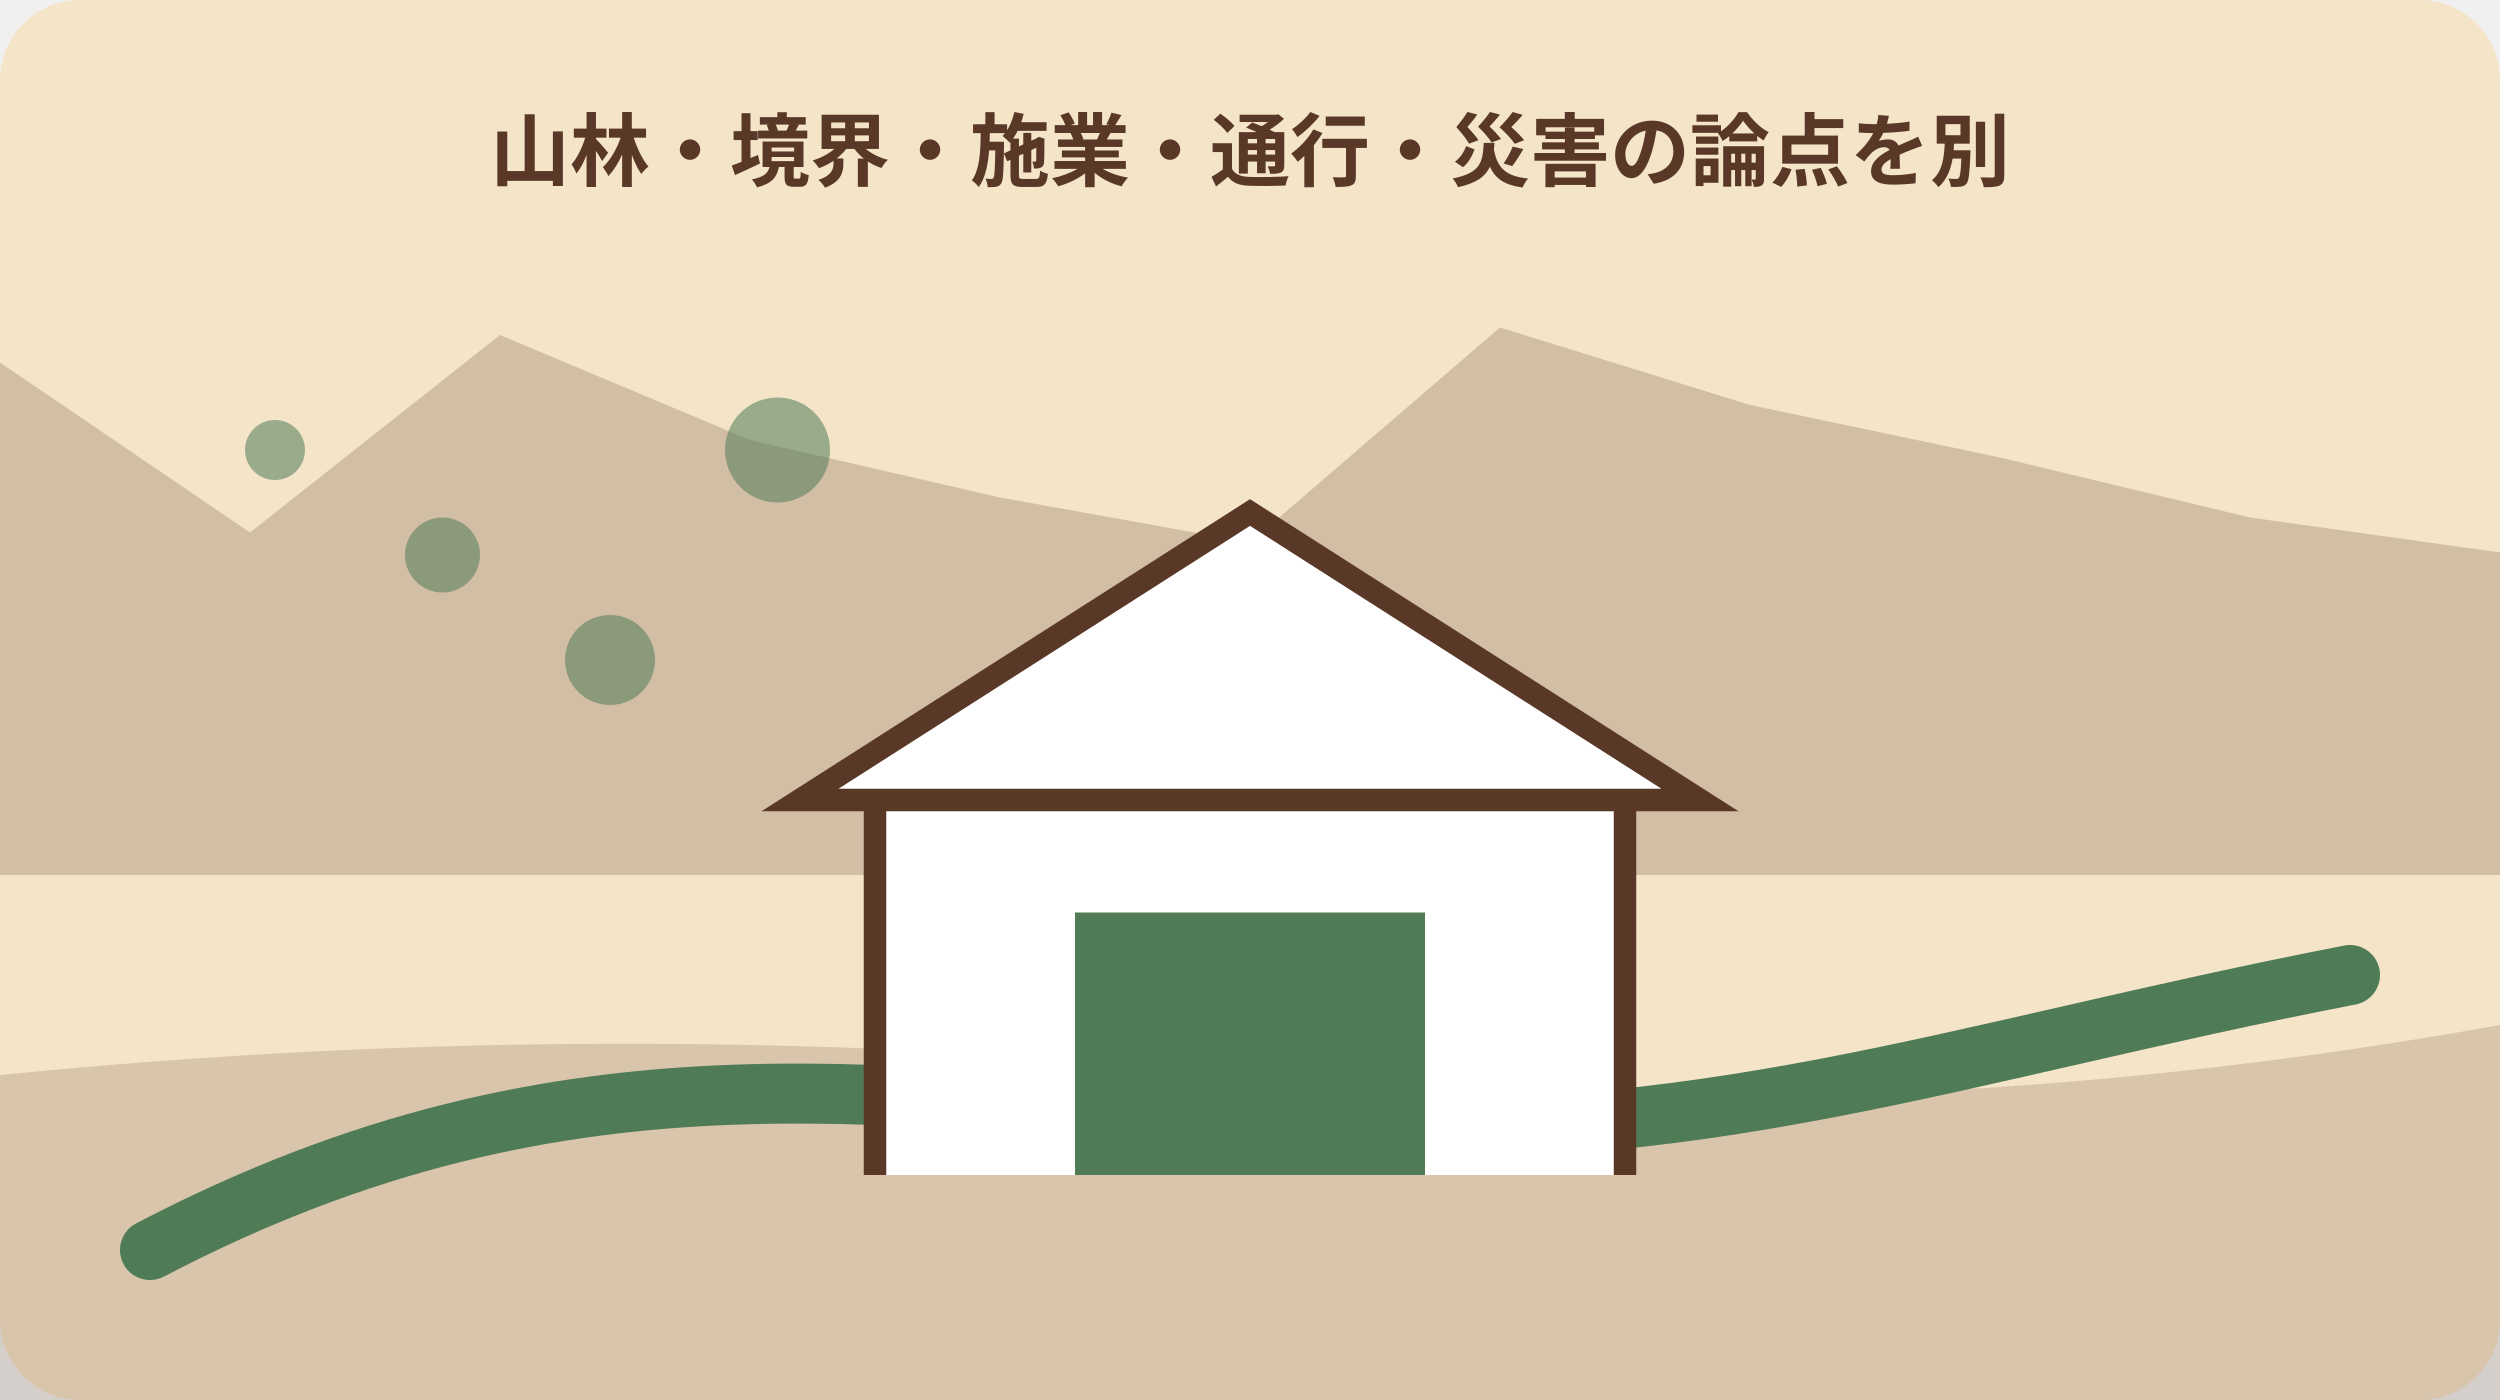
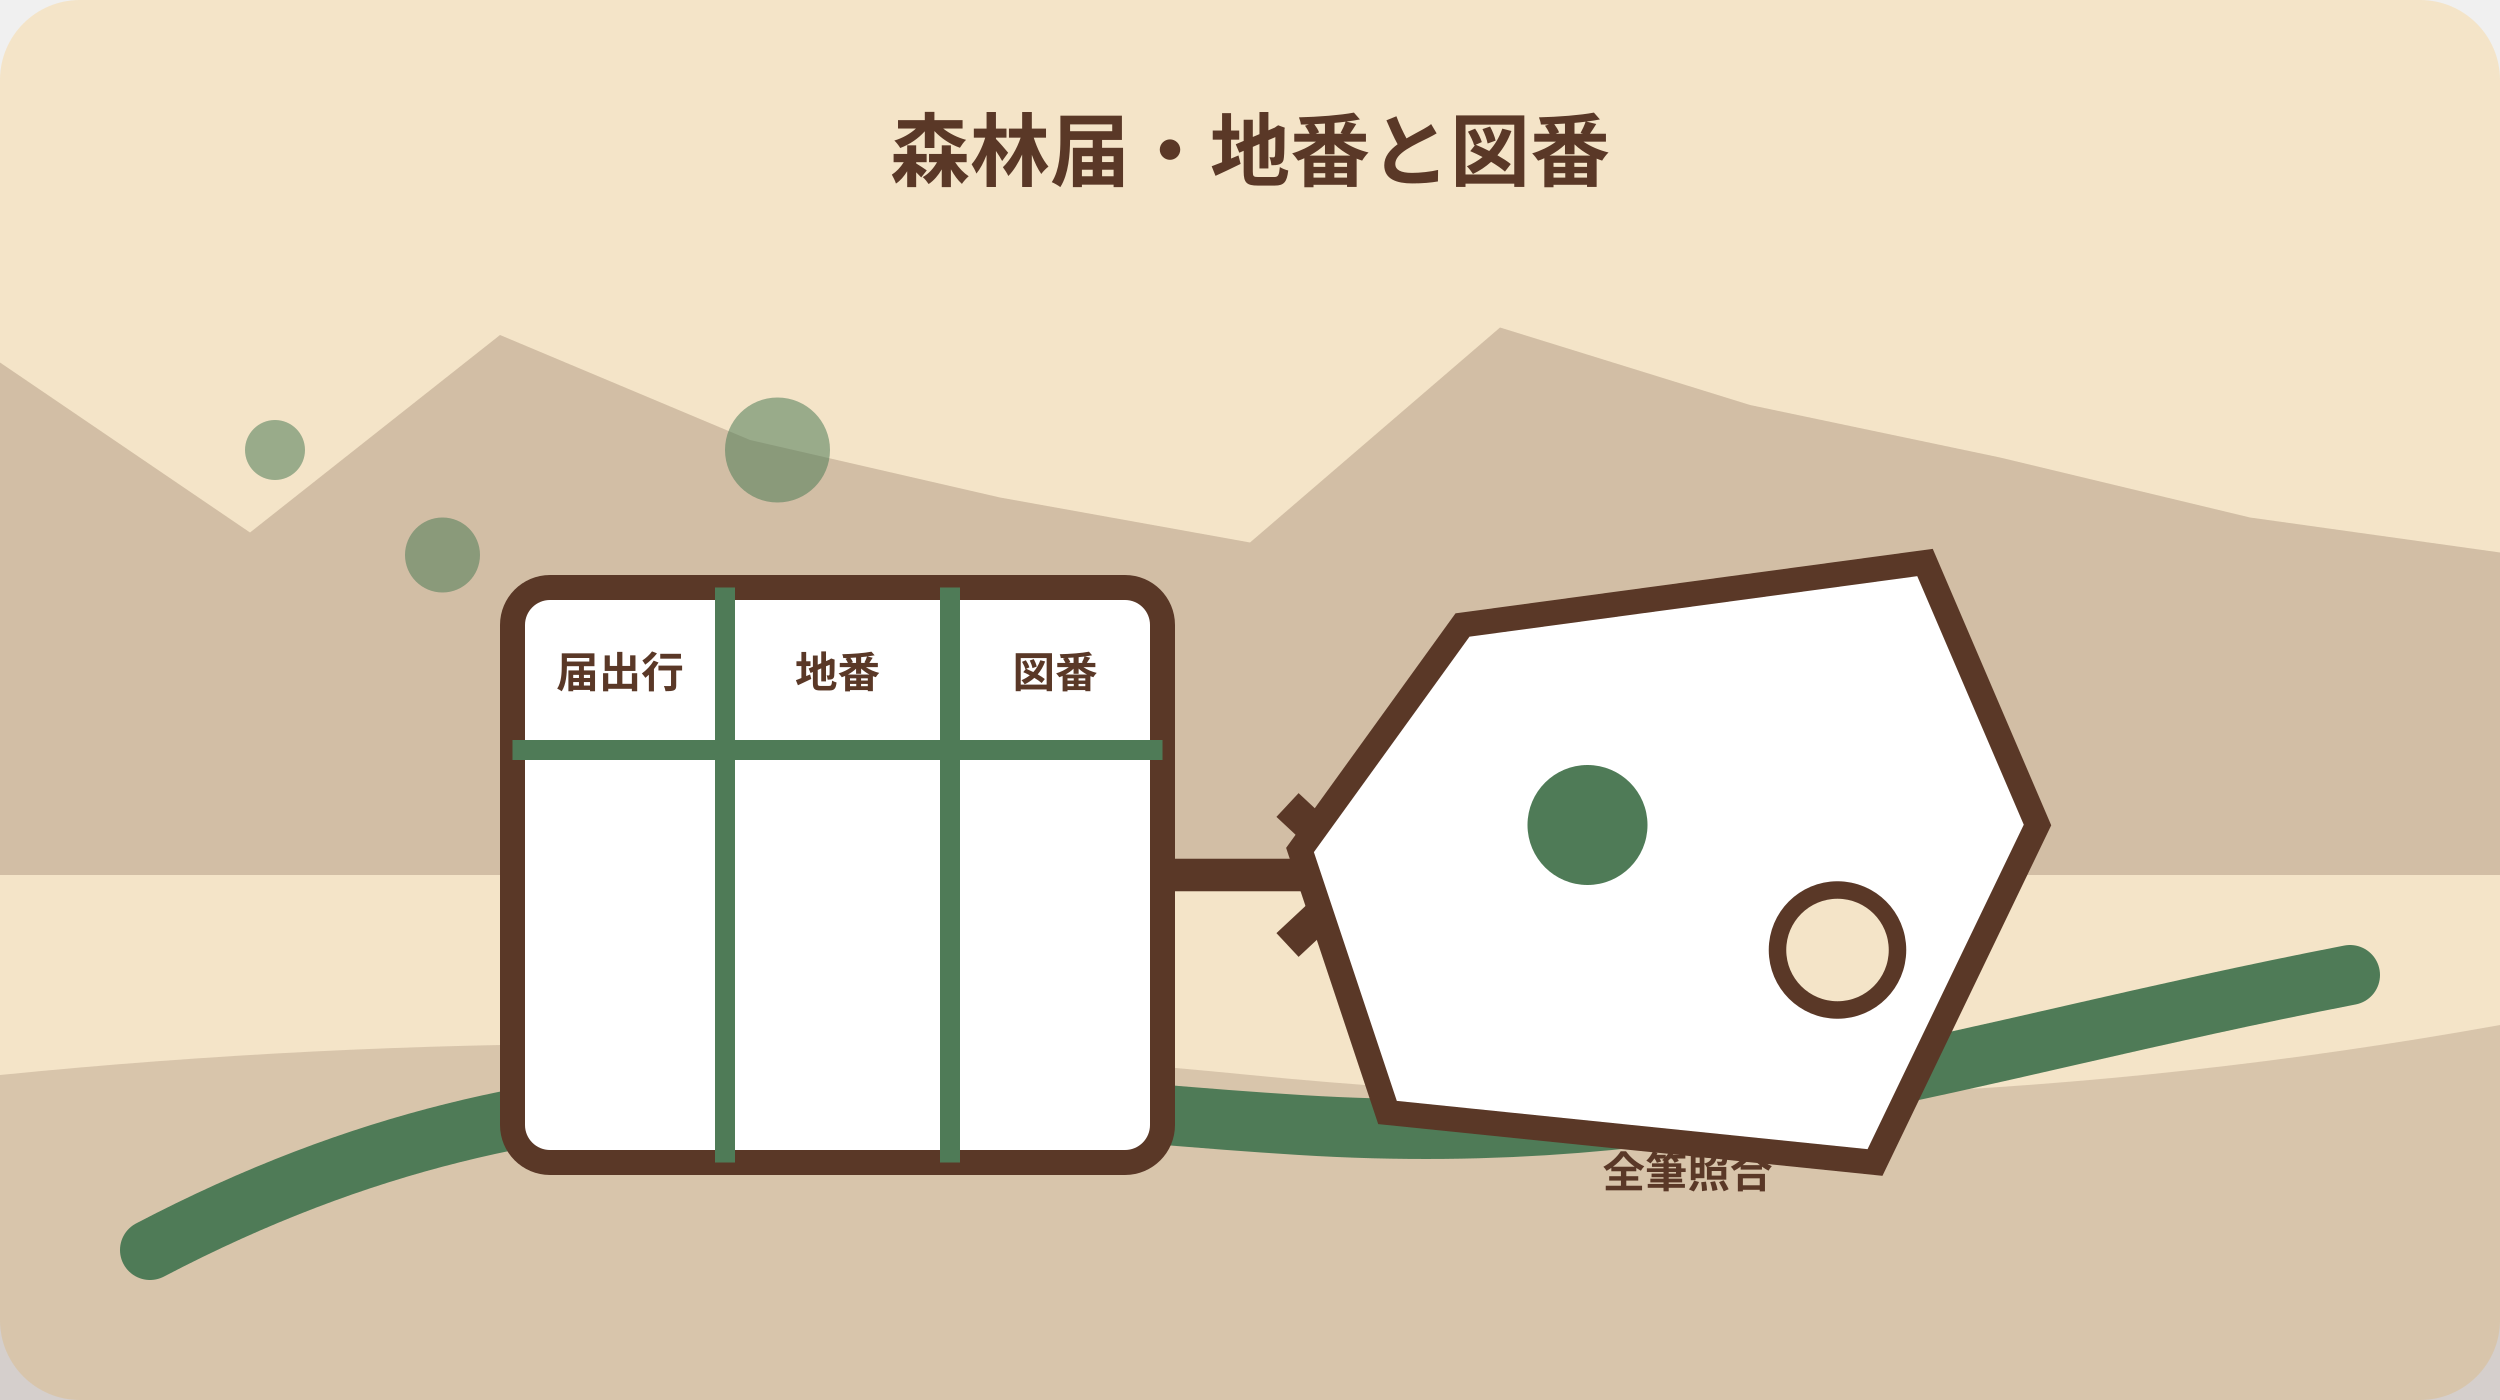
<svg xmlns="http://www.w3.org/2000/svg" width="1000" height="560" viewBox="0 0 1000 560" role="img" aria-labelledby="title desc" data-illustration="mori-editorial" data-topic-id="176" data-scene-index="3">
  <rect width="1000" height="560" rx="32" fill="#f4e4c8" />
  <polygon points="0,145 100,213 200,134 300,176 400,199 500,217 600,131 700,162 800,183 900,207 1000,221 1000,350 0,350" fill="#5a3827" opacity=".22" />
  <path d="M0 430 Q250 405 500 430 T1000 410 V560 H0Z" fill="#5a3827" opacity=".18" />
  <path d="M60 500 C230 411 360 440 520 450 S780 421 940 390" fill="none" stroke="#4f7b57" stroke-width="24" stroke-linecap="round" />
  <circle cx="110" cy="180" r="12" fill="#4f7b57" opacity=".55" />
  <circle cx="177" cy="222" r="15" fill="#4f7b57" opacity=".55" />
  <circle cx="244" cy="264" r="18" fill="#4f7b57" opacity=".55" />
  <circle cx="311" cy="180" r="21" fill="#4f7b57" opacity=".55" />
-   <g data-scene="culture">
-     <path d="M350 470V320h300v150M320 320h360L500 205Z" fill="#fff" stroke="#5a3827" stroke-width="9" />
-     <path d="M430 470V365h140v105" fill="#4f7b57" />
+   <g data-scene="parcel-row-map-number-handover">
+     <rect x="205" y="235" width="260" height="230" rx="15" fill="#fff" stroke="#5a3827" stroke-width="10" />
+     <path d="M205 300h260M290 235v230M380 235v230" stroke="#4f7b57" stroke-width="8" />
+     <path d="M465 350h80m-30-28 30 28-30 28" fill="none" stroke="#5a3827" stroke-width="13" />
+     <path d="M585 250 770 225l45 105-65 135-195-20-35-105Z" fill="#fff" stroke="#5a3827" stroke-width="10" />
+     <circle cx="635" cy="330" r="24" fill="#4f7b57" />
+     <circle cx="735" cy="380" r="24" fill="#f4e4c8" stroke="#5a3827" stroke-width="7" />
+     <g font-family="sans-serif" font-size="17" font-weight="700" fill="#5a3827" text-anchor="middle">
+       <text x="248" y="275">届出行</text>
+       <text x="335" y="275">地番</text>
+       <text x="422" y="275">図番</text>
+       <text x="675" y="475">全筆照合</text>
+     </g>
  </g>
-   <text x="500" y="72" text-anchor="middle" font-family="sans-serif" font-size="32" font-weight="700" fill="#5a3827">山林・境界・施業・通行・災害の論点を別</text>
+   <text x="500" y="72" text-anchor="middle" font-family="sans-serif" font-size="32" font-weight="700" fill="#5a3827">森林届・地番と図番</text>
</svg>
